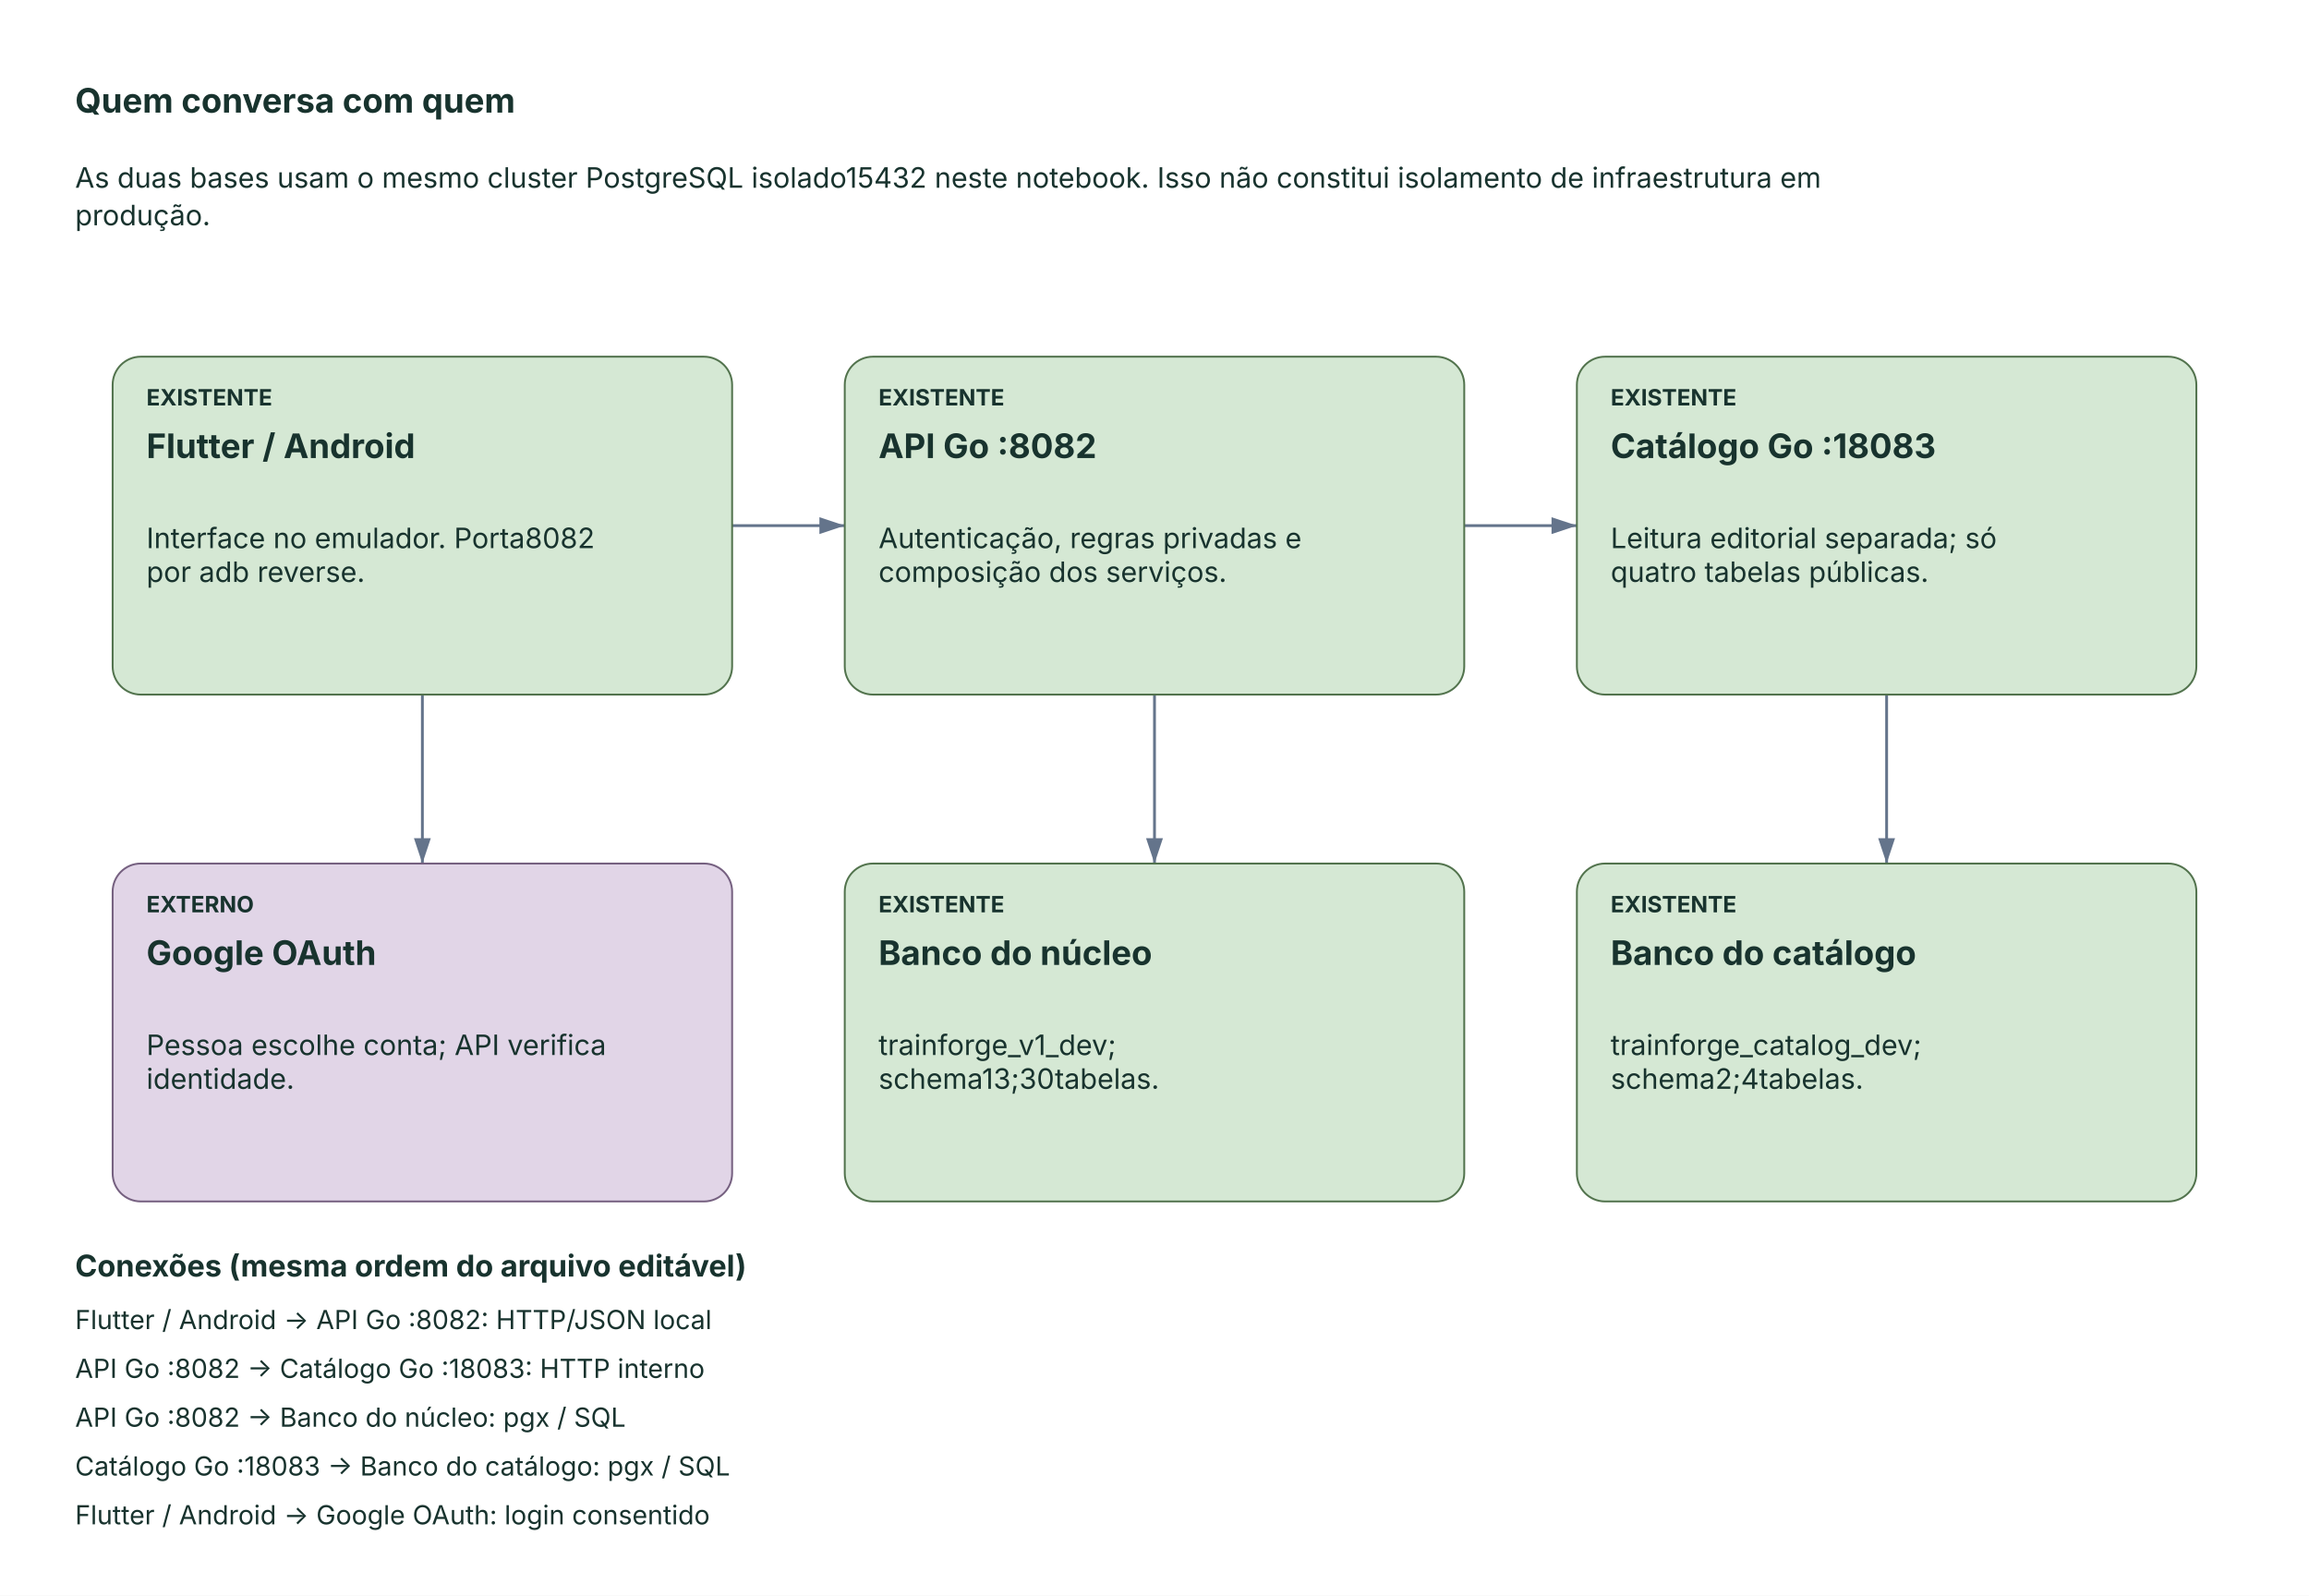
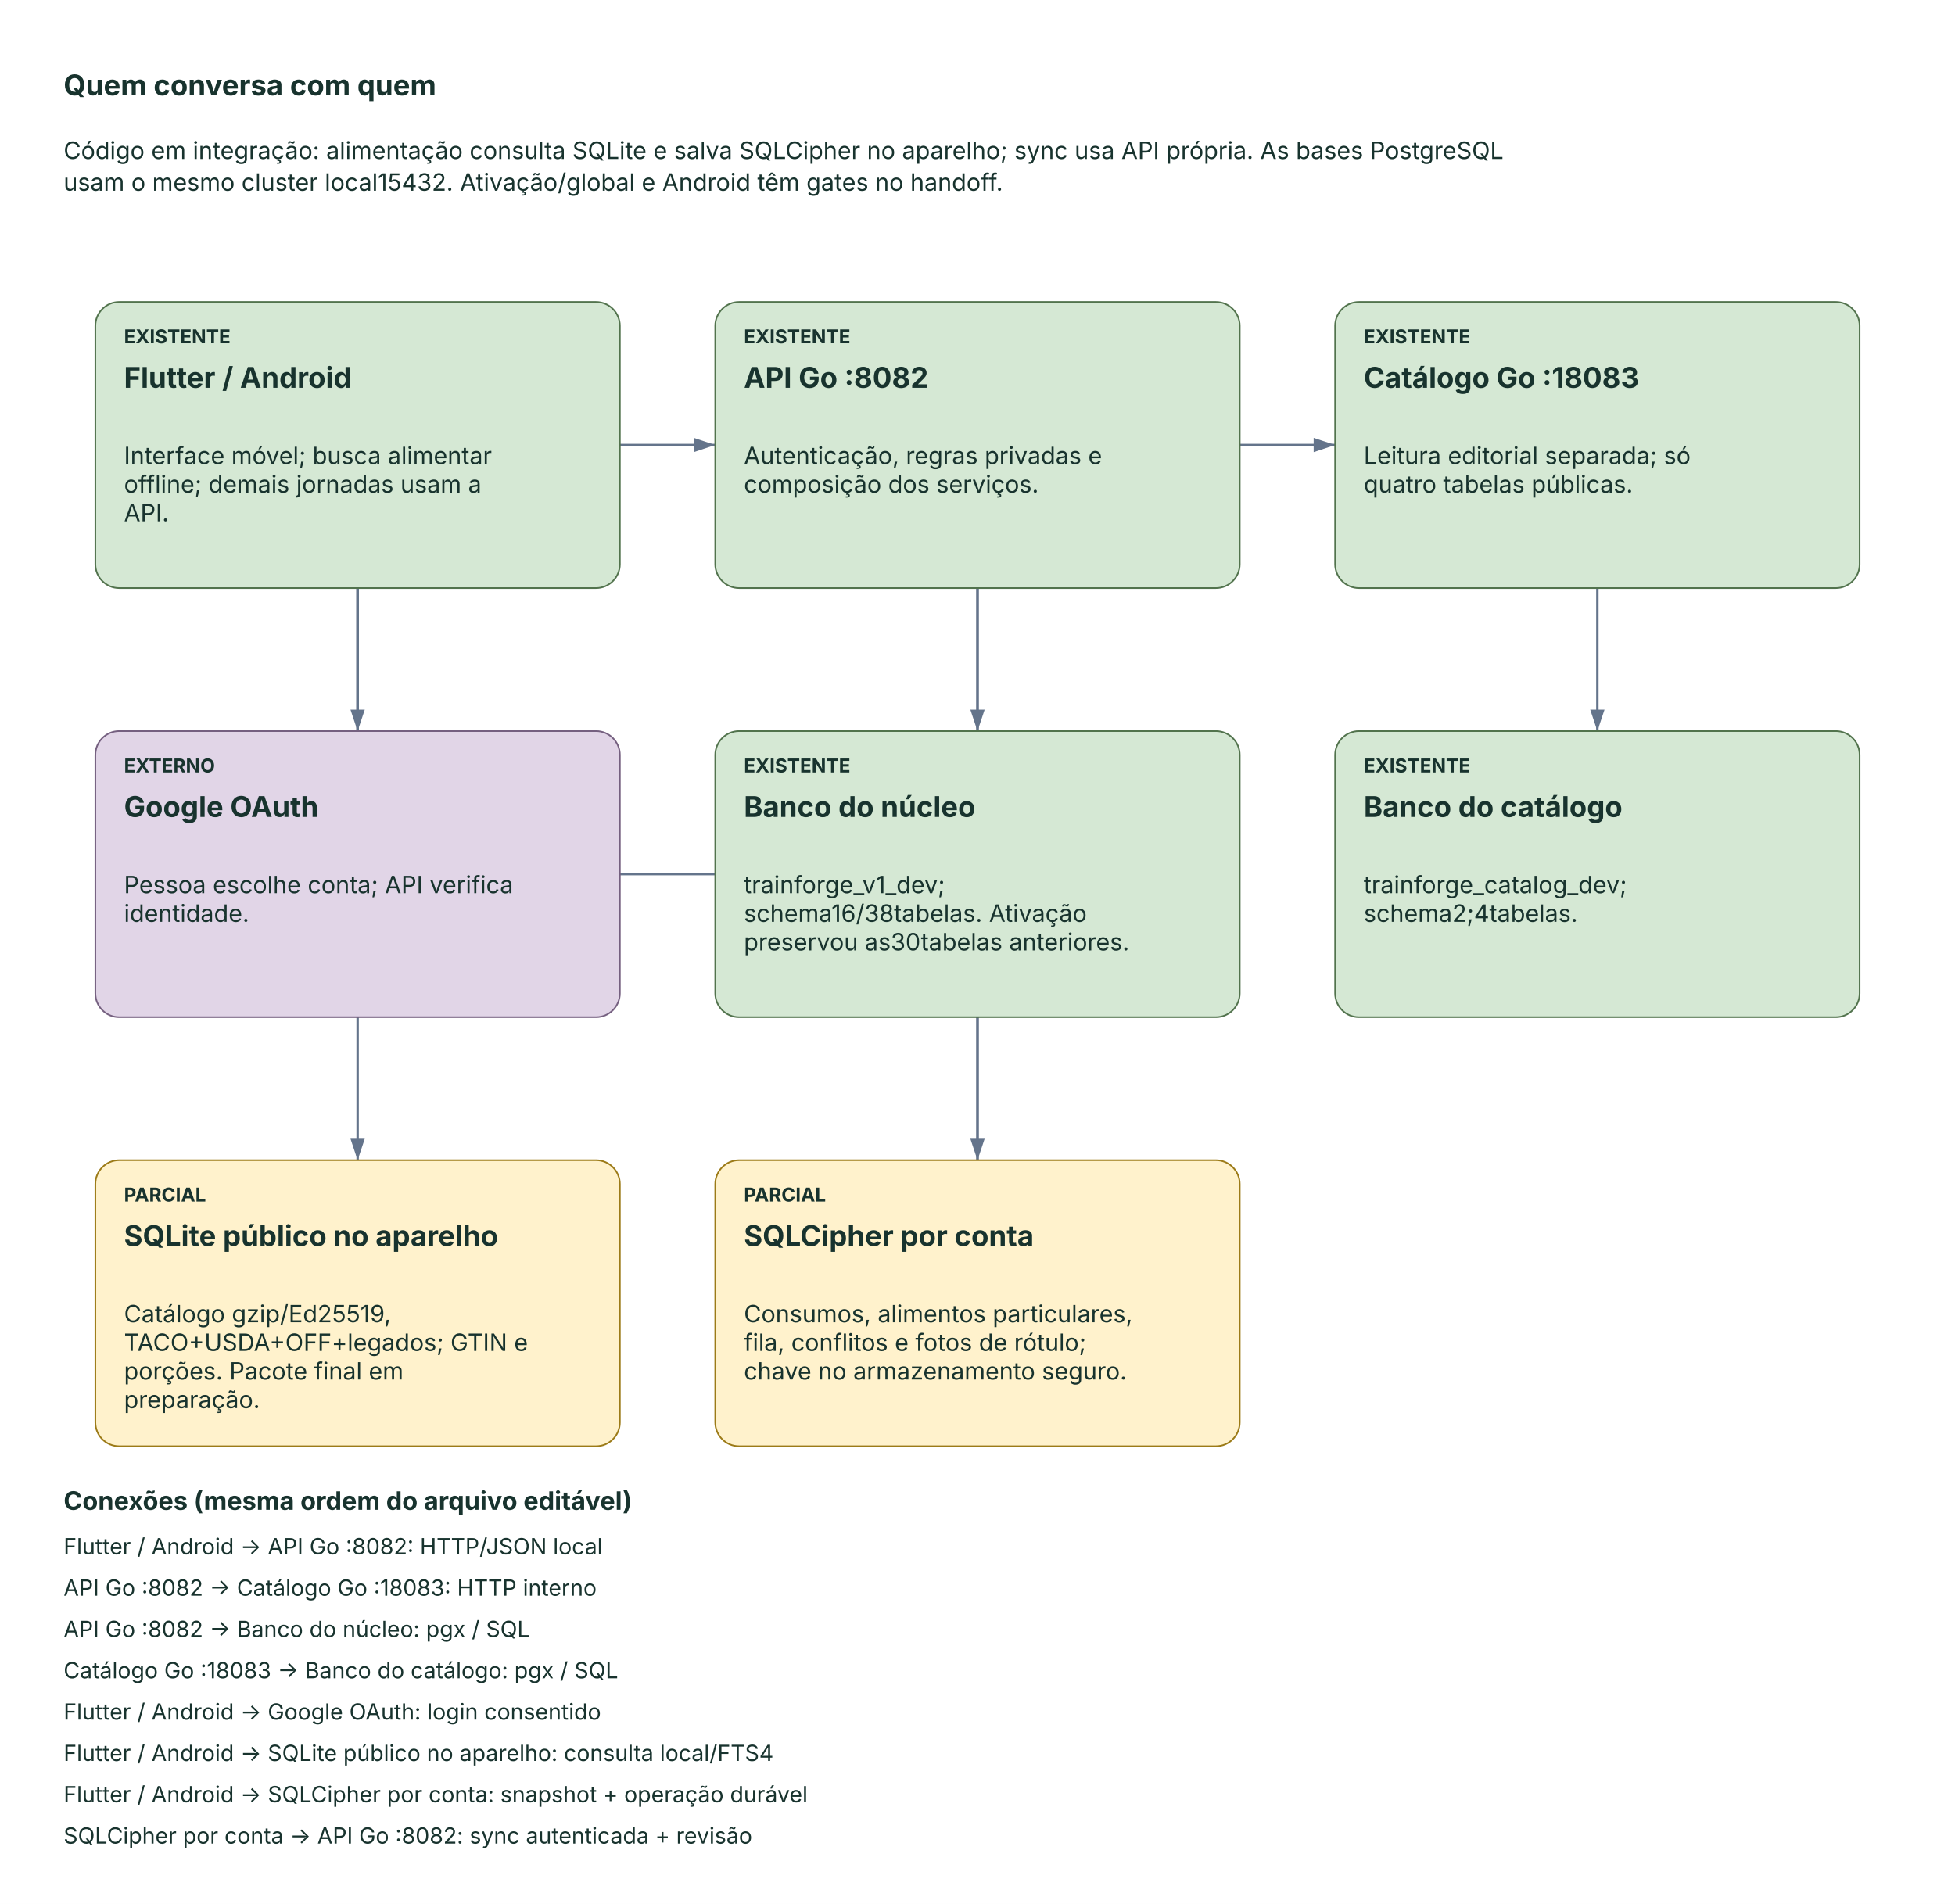
- <svg xmlns="http://www.w3.org/2000/svg" width="1230" height="850" viewBox="0 0 1230 850" role="img">
+ <svg xmlns="http://www.w3.org/2000/svg" width="1230" height="1198" viewBox="0 0 1230 1198" role="img">
  <defs>
    <marker id="arrow" markerWidth="10" markerHeight="10" refX="9" refY="3" orient="auto">
      <path d="M0,0 L0,6 L9,3 z" fill="#64748b" />
    </marker>
  </defs>
-   <rect width="1230" height="850" fill="#ffffff" />
+   <rect width="1230" height="1198" fill="#ffffff" />
  <g font-family="Inter,Arial,sans-serif" fill="#18332e">
    <text x="40" y="60" font-size="18" font-weight="700">Quem conversa com quem</text>
-     <text x="40" y="100" font-size="15" font-weight="400">As duas bases usam o mesmo cluster PostgreSQL isolado15432 neste notebook. Isso não constitui isolamento de infraestrutura em</text>
-     <text x="40" y="120" font-size="15" font-weight="400">produção.</text>
+     <text x="40" y="100" font-size="15" font-weight="400">Código em integração: alimentação consulta SQLite e salva SQLCipher no aparelho; sync usa API própria. As bases PostgreSQL</text>
+     <text x="40" y="120" font-size="15" font-weight="400">usam o mesmo cluster local15432. Ativação/global e Android têm gates no handoff.</text>
    <path d="M390,280 L450,280" fill="none" stroke="#64748b" stroke-width="1.5" marker-end="url(#arrow)" />
    <path d="M780,280 L840,280" fill="none" stroke="#64748b" stroke-width="1.5" marker-end="url(#arrow)" />
    <path d="M615,370 L615,415.0 L615,415.0 L615,460" fill="none" stroke="#64748b" stroke-width="1.5" marker-end="url(#arrow)" />
    <path d="M1005,370 L1005,415.0 L1005,415.0 L1005,460" fill="none" stroke="#64748b" stroke-width="1.5" marker-end="url(#arrow)" />
    <path d="M225,370 L225,415.0 L225,415.0 L225,460" fill="none" stroke="#64748b" stroke-width="1.5" marker-end="url(#arrow)" />
+     <path d="M225,370 L225,550.0 L225,550.0 L225,730" fill="none" stroke="#64748b" stroke-width="1.5" marker-end="url(#arrow)" />
+     <path d="M225,370 L225,550.0 L615,550.0 L615,730" fill="none" stroke="#64748b" stroke-width="1.5" marker-end="url(#arrow)" />
+     <path d="M615,910 L615,550.0 L615,550.0 L615,190" fill="none" stroke="#64748b" stroke-width="1.5" marker-end="url(#arrow)" />
    <rect x="60" y="190" width="330" height="180" rx="15" fill="#d5e8d4" stroke="#52734d" />
    <text x="78" y="216" font-size="12" font-weight="700">EXISTENTE</text>
    <text x="78" y="244" font-size="18" font-weight="700">Flutter / Android</text>
-     <text x="78" y="292" font-size="15" font-weight="400">Interface no emulador. Porta8082</text>
-     <text x="78" y="310" font-size="15" font-weight="400">por adb reverse.</text>
+     <text x="78" y="292" font-size="15" font-weight="400">Interface móvel; busca alimentar</text>
+     <text x="78" y="310" font-size="15" font-weight="400">offline; demais jornadas usam a</text>
+     <text x="78" y="328" font-size="15" font-weight="400">API.</text>
    <rect x="450" y="190" width="330" height="180" rx="15" fill="#d5e8d4" stroke="#52734d" />
    <text x="468" y="216" font-size="12" font-weight="700">EXISTENTE</text>
    <text x="468" y="244" font-size="18" font-weight="700">API Go :8082</text>
    <text x="468" y="292" font-size="15" font-weight="400">Autenticação, regras privadas e</text>
    <text x="468" y="310" font-size="15" font-weight="400">composição dos serviços.</text>
    <rect x="840" y="190" width="330" height="180" rx="15" fill="#d5e8d4" stroke="#52734d" />
    <text x="858" y="216" font-size="12" font-weight="700">EXISTENTE</text>
    <text x="858" y="244" font-size="18" font-weight="700">Catálogo Go :18083</text>
    <text x="858" y="292" font-size="15" font-weight="400">Leitura editorial separada; só</text>
    <text x="858" y="310" font-size="15" font-weight="400">quatro tabelas públicas.</text>
    <rect x="60" y="460" width="330" height="180" rx="15" fill="#e1d5e7" stroke="#756080" />
    <text x="78" y="486" font-size="12" font-weight="700">EXTERNO</text>
    <text x="78" y="514" font-size="18" font-weight="700">Google OAuth</text>
    <text x="78" y="562" font-size="15" font-weight="400">Pessoa escolhe conta; API verifica</text>
    <text x="78" y="580" font-size="15" font-weight="400">identidade.</text>
    <rect x="450" y="460" width="330" height="180" rx="15" fill="#d5e8d4" stroke="#52734d" />
    <text x="468" y="486" font-size="12" font-weight="700">EXISTENTE</text>
    <text x="468" y="514" font-size="18" font-weight="700">Banco do núcleo</text>
    <text x="468" y="562" font-size="15" font-weight="400">trainforge_v1_dev;</text>
-     <text x="468" y="580" font-size="15" font-weight="400">schema13;30tabelas.</text>
+     <text x="468" y="580" font-size="15" font-weight="400">schema16/38tabelas. Ativação</text>
+     <text x="468" y="598" font-size="15" font-weight="400">preservou as30tabelas anteriores.</text>
    <rect x="840" y="460" width="330" height="180" rx="15" fill="#d5e8d4" stroke="#52734d" />
    <text x="858" y="486" font-size="12" font-weight="700">EXISTENTE</text>
    <text x="858" y="514" font-size="18" font-weight="700">Banco do catálogo</text>
    <text x="858" y="562" font-size="15" font-weight="400">trainforge_catalog_dev;</text>
    <text x="858" y="580" font-size="15" font-weight="400">schema2;4tabelas.</text>
-     <text x="40" y="680" font-size="16" font-weight="700">Conexões (mesma ordem do arquivo editável)</text>
-     <text x="40" y="708" font-size="14" font-weight="400">Flutter / Android → API Go :8082: HTTP/JSON local</text>
-     <text x="40" y="734" font-size="14" font-weight="400">API Go :8082 → Catálogo Go :18083: HTTP interno</text>
-     <text x="40" y="760" font-size="14" font-weight="400">API Go :8082 → Banco do núcleo: pgx / SQL</text>
-     <text x="40" y="786" font-size="14" font-weight="400">Catálogo Go :18083 → Banco do catálogo: pgx / SQL</text>
-     <text x="40" y="812" font-size="14" font-weight="400">Flutter / Android → Google OAuth: login consentido</text>
+     <rect x="60" y="730" width="330" height="180" rx="15" fill="#fff2cc" stroke="#9c7b18" />
+     <text x="78" y="756" font-size="12" font-weight="700">PARCIAL</text>
+     <text x="78" y="784" font-size="18" font-weight="700">SQLite público no aparelho</text>
+     <text x="78" y="832" font-size="15" font-weight="400">Catálogo gzip/Ed25519,</text>
+     <text x="78" y="850" font-size="15" font-weight="400">TACO+USDA+OFF+legados; GTIN e</text>
+     <text x="78" y="868" font-size="15" font-weight="400">porções. Pacote final em</text>
+     <text x="78" y="886" font-size="15" font-weight="400">preparação.</text>
+     <rect x="450" y="730" width="330" height="180" rx="15" fill="#fff2cc" stroke="#9c7b18" />
+     <text x="468" y="756" font-size="12" font-weight="700">PARCIAL</text>
+     <text x="468" y="784" font-size="18" font-weight="700">SQLCipher por conta</text>
+     <text x="468" y="832" font-size="15" font-weight="400">Consumos, alimentos particulares,</text>
+     <text x="468" y="850" font-size="15" font-weight="400">fila, conflitos e fotos de rótulo;</text>
+     <text x="468" y="868" font-size="15" font-weight="400">chave no armazenamento seguro.</text>
+     <text x="40" y="950" font-size="16" font-weight="700">Conexões (mesma ordem do arquivo editável)</text>
+     <text x="40" y="978" font-size="14" font-weight="400">Flutter / Android → API Go :8082: HTTP/JSON local</text>
+     <text x="40" y="1004" font-size="14" font-weight="400">API Go :8082 → Catálogo Go :18083: HTTP interno</text>
+     <text x="40" y="1030" font-size="14" font-weight="400">API Go :8082 → Banco do núcleo: pgx / SQL</text>
+     <text x="40" y="1056" font-size="14" font-weight="400">Catálogo Go :18083 → Banco do catálogo: pgx / SQL</text>
+     <text x="40" y="1082" font-size="14" font-weight="400">Flutter / Android → Google OAuth: login consentido</text>
+     <text x="40" y="1108" font-size="14" font-weight="400">Flutter / Android → SQLite público no aparelho: consulta local/FTS4</text>
+     <text x="40" y="1134" font-size="14" font-weight="400">Flutter / Android → SQLCipher por conta: snapshot + operação durável</text>
+     <text x="40" y="1160" font-size="14" font-weight="400">SQLCipher por conta → API Go :8082: sync autenticada + revisão</text>
  </g>
</svg>
